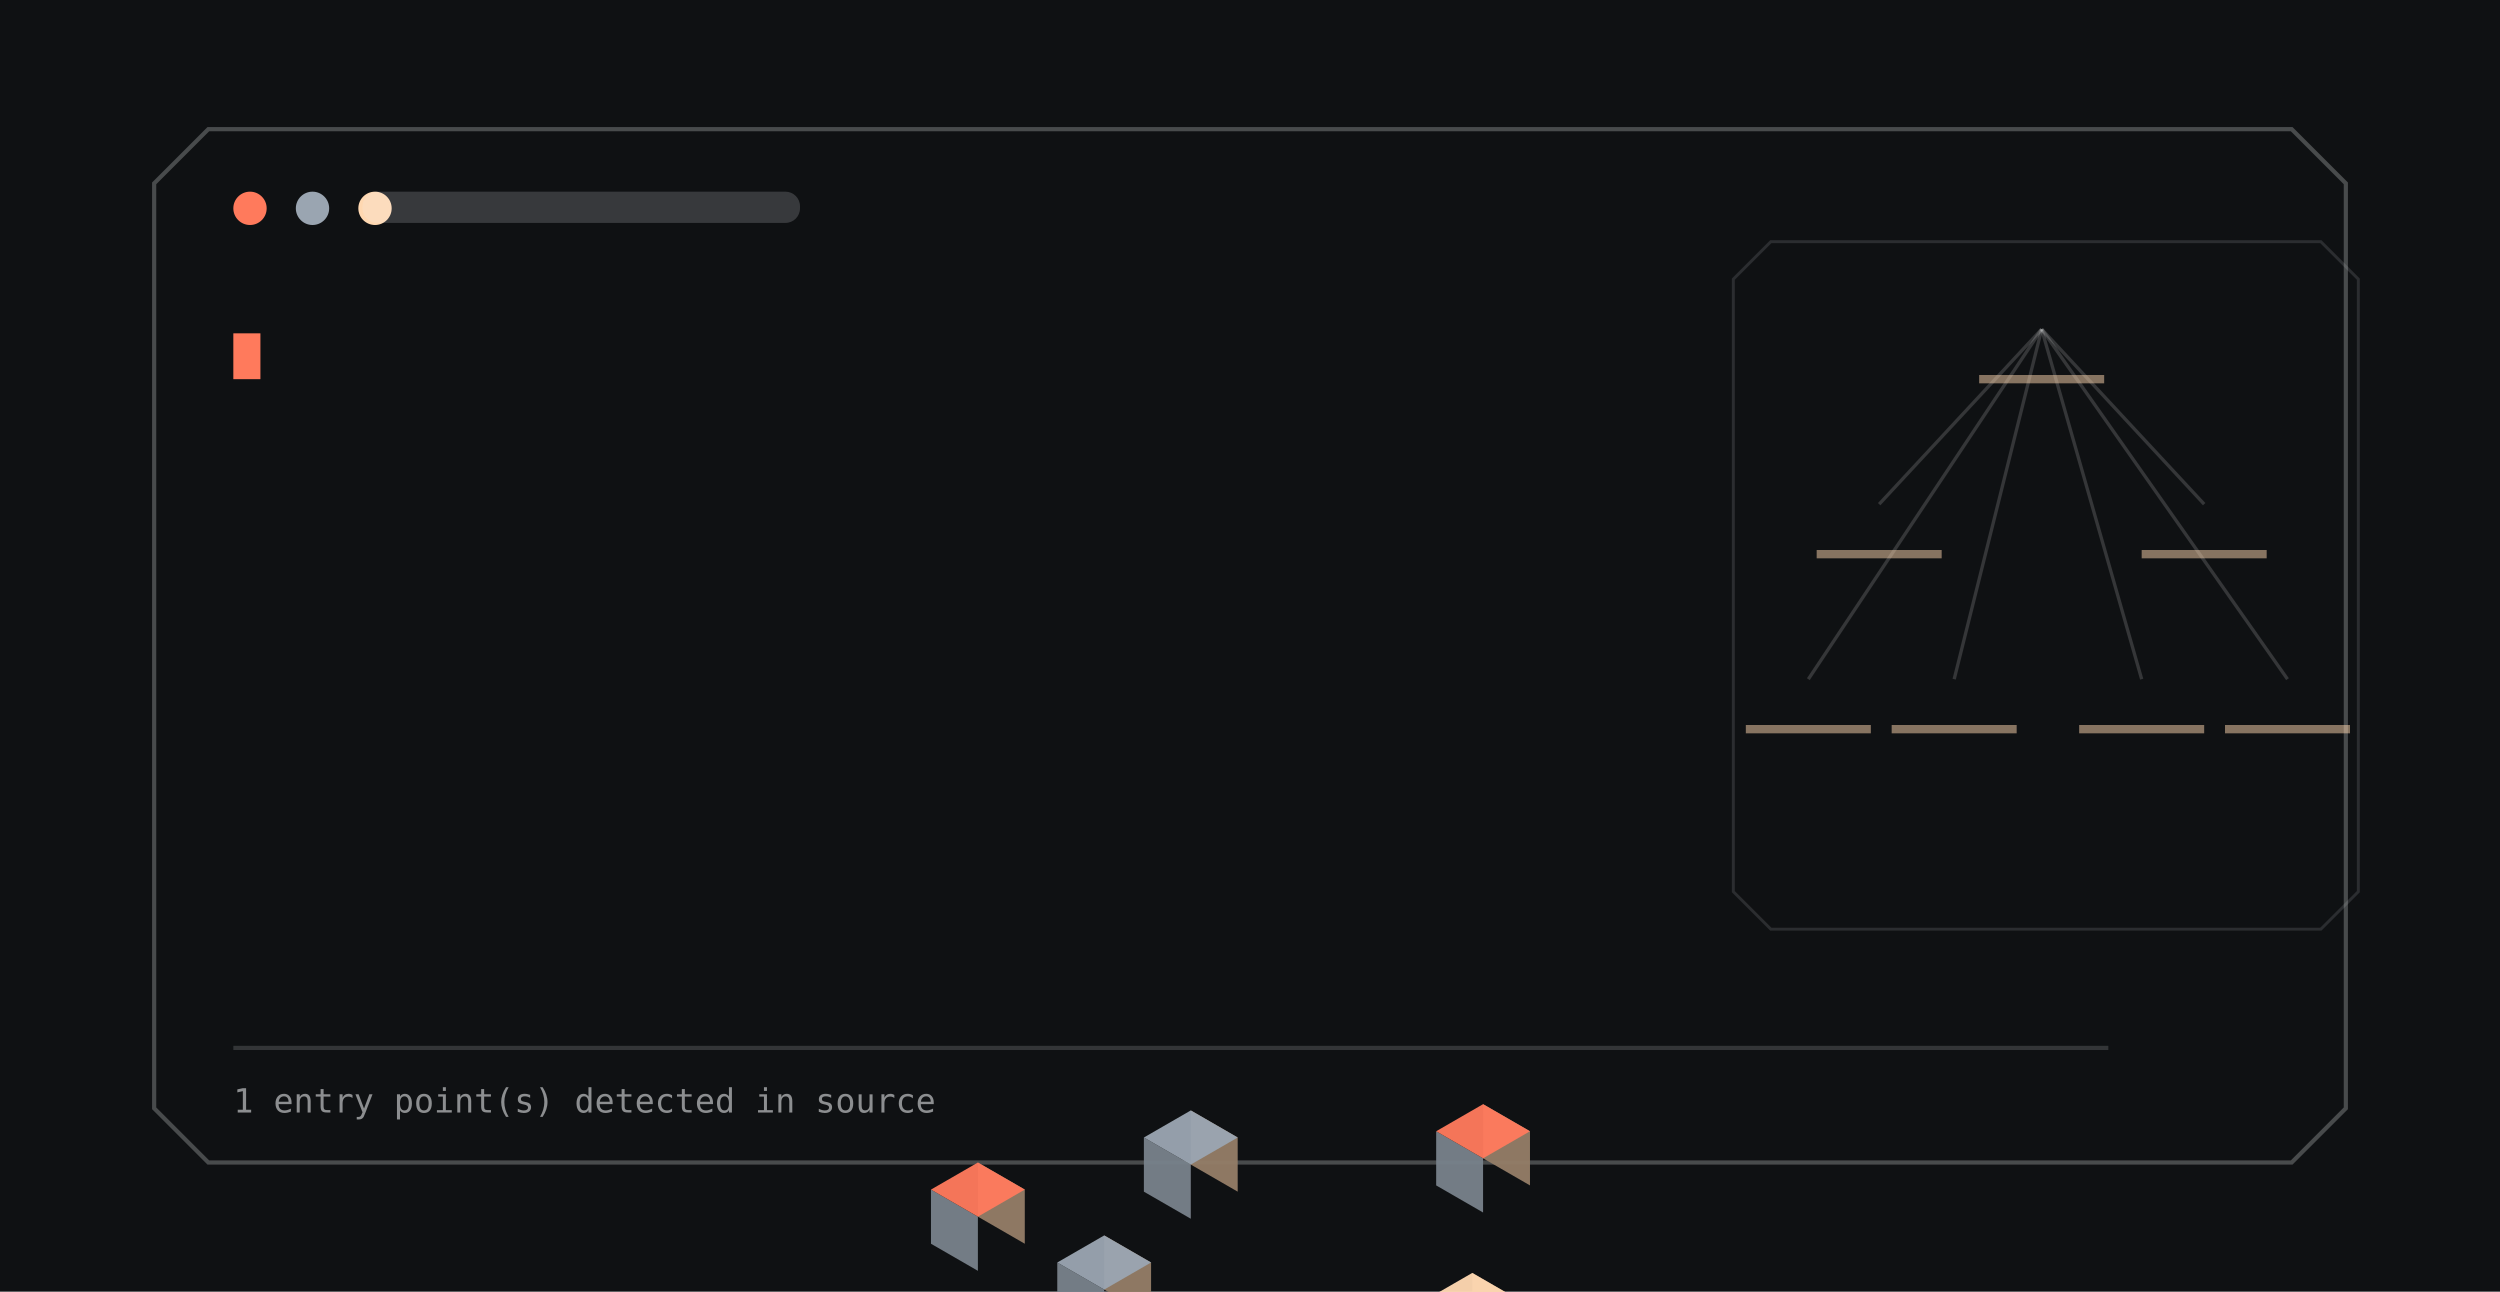
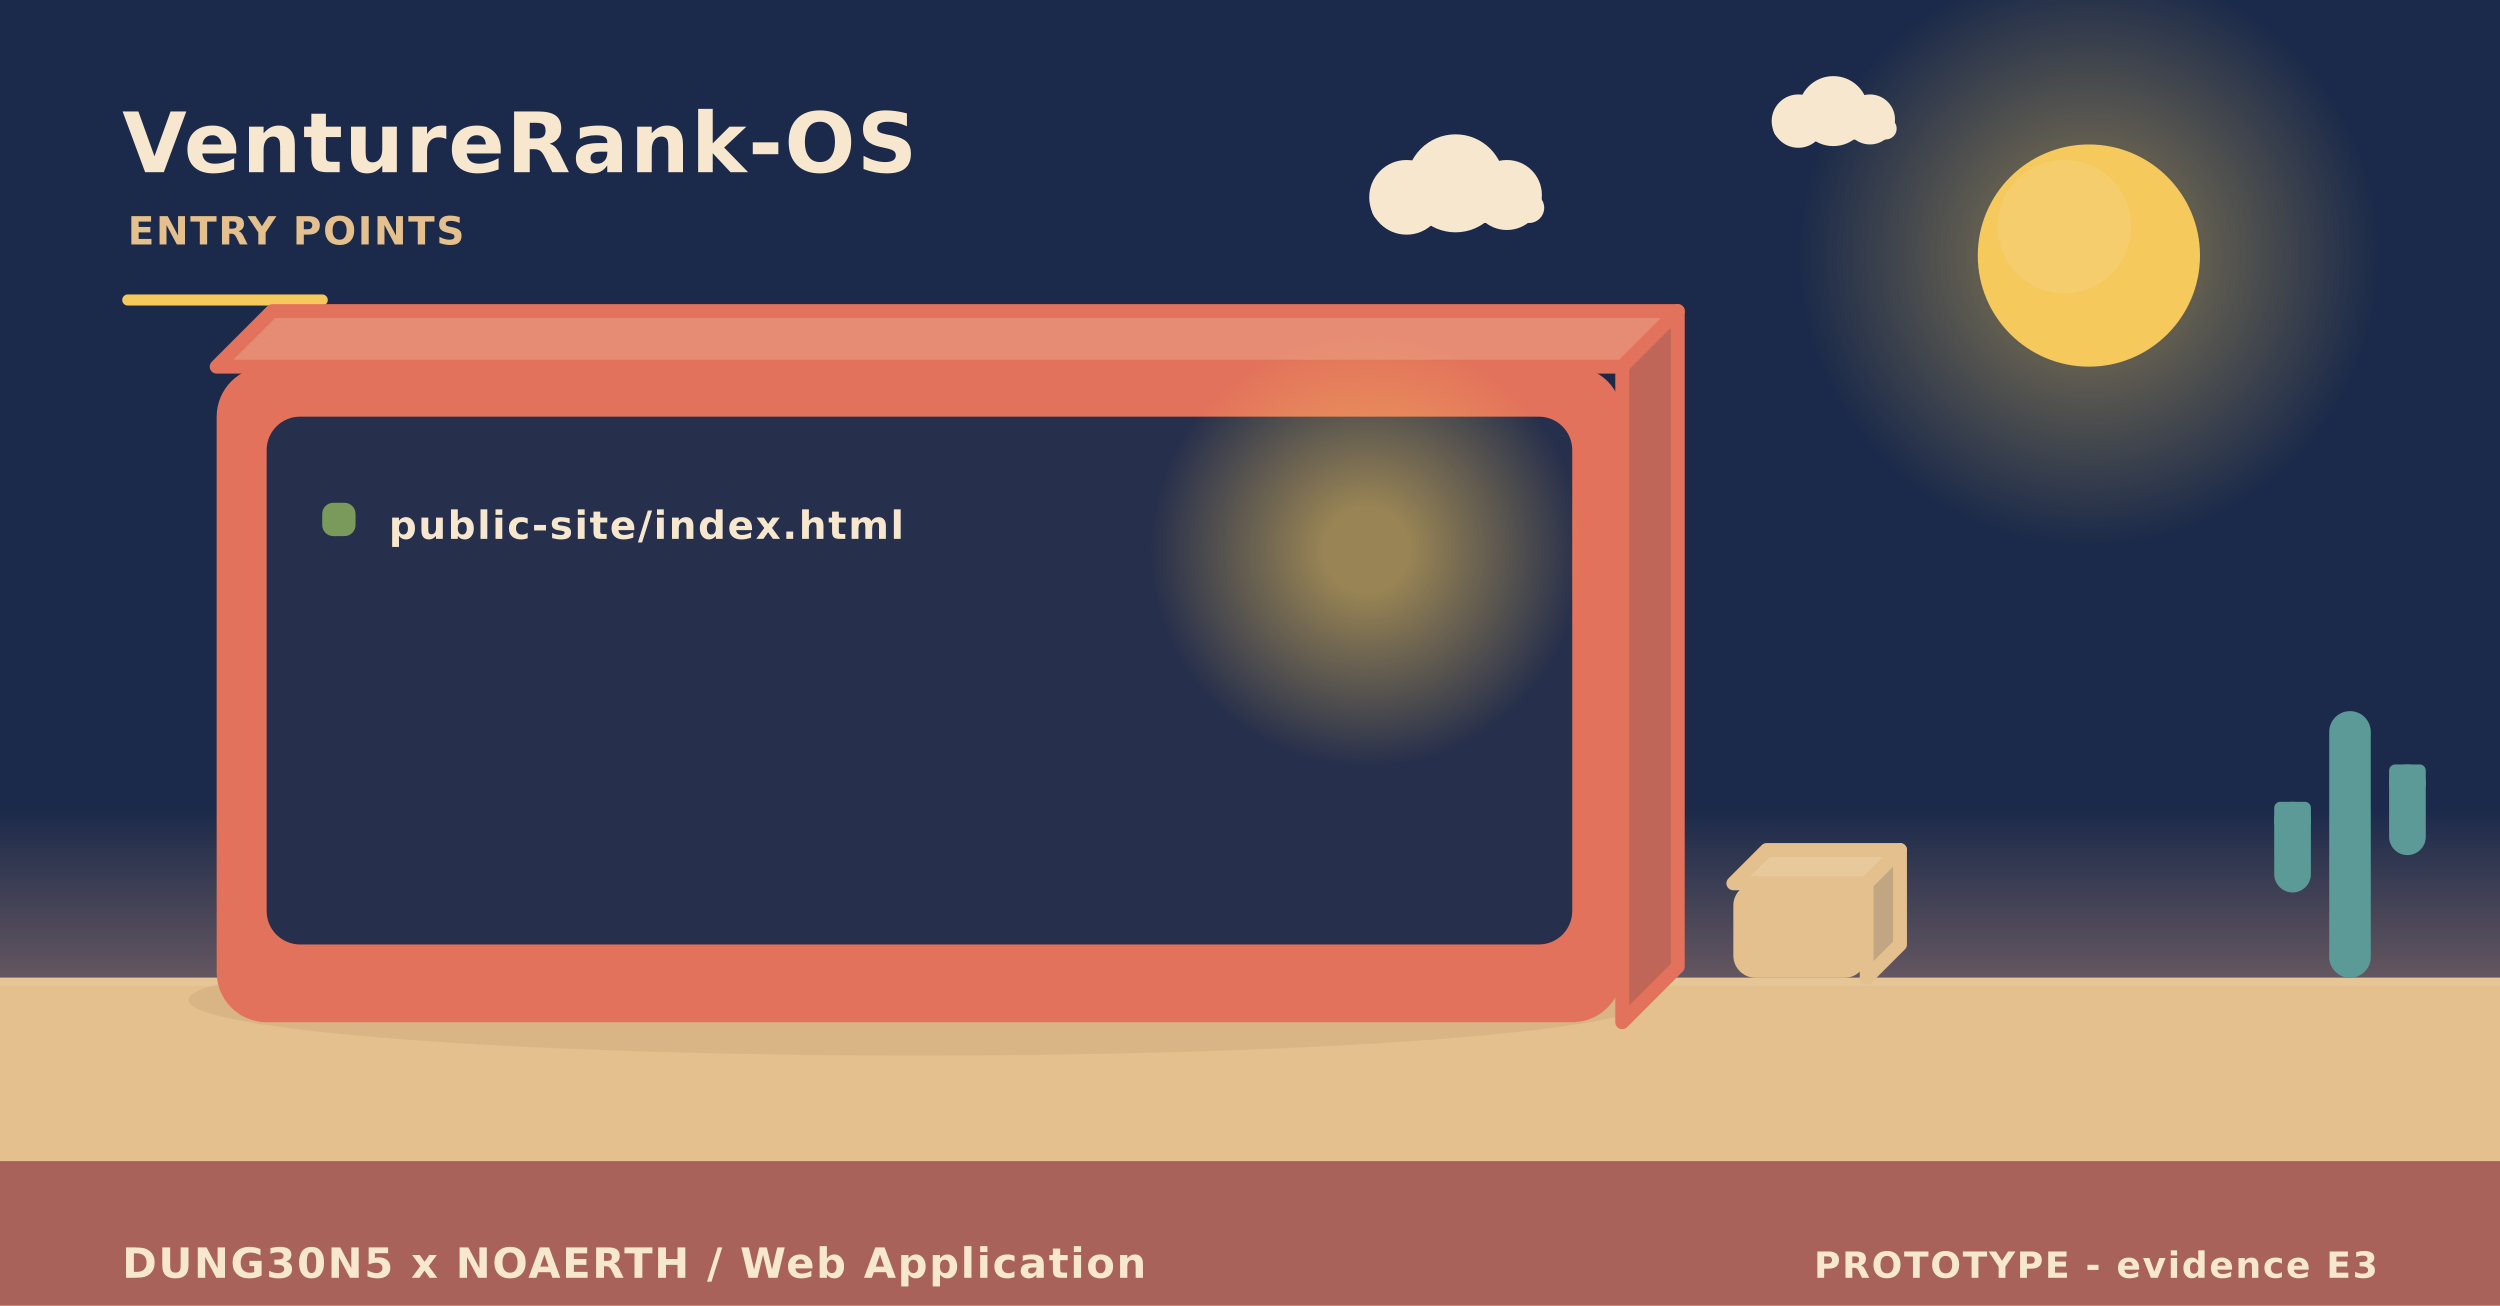
- <svg xmlns="http://www.w3.org/2000/svg" viewBox="0 0 1200 620" width="1200" height="620" role="img" aria-label="VentureRank-OS command surface">
-   <rect width="1200" height="620" fill="#0f1113" />
-   <defs>
-     <linearGradient id="gt" x1="0" y1="0" x2="1" y2="1">
-       <stop offset="0%" stop-color="#ff7a5c" />
-       <stop offset="100%" stop-color="#9aa5b1" />
-     </linearGradient>
-   </defs>
-   <path d="M100.00,62.00 H1100.00 L1126.00,88.00 V532.00 L1100.00,558.00 H100.00 L74.00,532.00 V88.00 Z" fill="none" stroke="rgba(241,243,245,0.300)" stroke-width="2.00" opacity="0.85" />
-   <circle cx="120.00" cy="100.00" r="8.00" fill="#ff7a5c" opacity="1.00" />
-   <circle cx="150.00" cy="100.00" r="8.00" fill="#9aa5b1" opacity="1.00" />
-   <circle cx="180.00" cy="100.00" r="8.00" fill="#ffd8b1" opacity="1.00" />
-   <rect x="174.00" y="92.00" width="210.00" height="15.00" rx="7.00" fill="rgba(241,243,245,0.180)" opacity="1.00" />
-   <text x="112" y="148" font-family="ui-monospace,SFMono-Regular,Menlo,monospace" font-size="21" fill="rgba(241,243,245,0.800)" opacity="0">public-site/index.html<animate attributeName="opacity" values="0;1;1;0" dur="1.5s" begin="0.0s" repeatCount="indefinite" />
-   </text>
-   <rect x="112" y="160" width="13" height="22" fill="#ff7a5c">
-     <animate attributeName="opacity" values="1;0;1" dur="1.05s" begin="0s" repeatCount="indefinite" />
-   </rect>
-   <path d="M850.00,116.00 H1114.00 L1132.00,134.00 V428.00 L1114.00,446.00 H850.00 L832.00,428.00 V134.00 Z" fill="none" stroke="rgba(241,243,245,0.180)" stroke-width="1.40" opacity="0.70" />
-   <line x1="980.00" y1="158.00" x2="902.00" y2="242.00" stroke="rgba(241,243,245,0.300)" stroke-width="1.60" opacity="0.55" />
-   <line x1="980.00" y1="158.00" x2="1058.00" y2="242.00" stroke="rgba(241,243,245,0.300)" stroke-width="1.60" opacity="0.55" />
-   <line x1="980.00" y1="158.00" x2="868.00" y2="326.00" stroke="rgba(241,243,245,0.300)" stroke-width="1.60" opacity="0.55" />
-   <line x1="980.00" y1="158.00" x2="938.00" y2="326.00" stroke="rgba(241,243,245,0.300)" stroke-width="1.60" opacity="0.55" />
-   <line x1="980.00" y1="158.00" x2="1028.00" y2="326.00" stroke="rgba(241,243,245,0.300)" stroke-width="1.60" opacity="0.55" />
-   <line x1="980.00" y1="158.00" x2="1098.00" y2="326.00" stroke="rgba(241,243,245,0.300)" stroke-width="1.60" opacity="0.55" />
-   <polygon points="711.87,556.00 734.39,569.00 734.39,543.00 711.87,530.00" fill="#947d67" opacity="0.95" />
-   <polygon points="689.36,569.00 711.87,582.00 711.87,556.00 689.36,543.00" fill="#78818a" opacity="0.95" />
-   <polygon points="711.87,530.00 734.39,543.00 711.87,556.00 689.36,543.00" fill="#ff7a5c" opacity="0.95" />
+ <svg xmlns="http://www.w3.org/2000/svg" width="900" height="470" viewBox="0 0 900 470" role="img" aria-label="VentureRank-OS - how it is operated">
+   <linearGradient id="skyt" x1="0" y1="0" x2="0" y2="1">
+     <stop offset="0" stop-color="#1b2a4a" />
+     <stop offset="0.62" stop-color="#1b2a4a" />
+     <stop offset="1" stop-color="#f3ad8a" />
+   </linearGradient>
+   <rect width="900" height="470" fill="url(#skyt)" />
+   <radialGradient id="sunt">
+     <stop offset="0.35" stop-color="#f5c95c" stop-opacity="0.34" />
+     <stop offset="1" stop-color="#f5c95c" stop-opacity="0" />
+   </radialGradient>
+   <circle cx="752" cy="92" r="104" fill="url(#sunt)" />
+   <circle cx="752" cy="92" r="40" fill="#f5c95c" />
+   <circle cx="743.2" cy="81.6" r="24" fill="#f5d27e" opacity="0.5" />
  <g>
-     <rect x="950.00" y="180.00" width="60.00" height="4.00" rx="0.00" fill="rgba(255,216,177,0.500)" opacity="1.00" />
-     <animate attributeName="opacity" values="0.25;1.0;0.25" dur="12.55s" begin="0.0s" repeatCount="indefinite" />
+     <circle cx="524" cy="66" r="17.64" fill="#f6e7ce" />
+     <circle cx="506.36" cy="71.04" r="13.44" fill="#f6e7ce" />
+     <circle cx="542.48" cy="70.2" r="12.6" fill="#f6e7ce" />
+     <rect x="493.76" y="69.36" width="62.16" height="10.92" rx="5.46" fill="#f6e7ce" />
+     <animateTransform attributeName="transform" type="translate" values="0 0;24 0;0 0" dur="36s" begin="0s" repeatCount="indefinite" />
  </g>
-   <polygon points="571.58,559.00 594.09,572.00 594.09,546.00 571.58,533.00" fill="#947d67" opacity="0.95" />
-   <polygon points="549.06,572.00 571.58,585.00 571.58,559.00 549.06,546.00" fill="#78818a" opacity="0.95" />
-   <polygon points="571.58,533.00 594.09,546.00 571.58,559.00 549.06,546.00" fill="#9aa5b1" opacity="0.95" />
  <g>
-     <rect x="872.00" y="264.00" width="60.00" height="4.00" rx="0.00" fill="rgba(255,216,177,0.500)" opacity="1.00" />
-     <animate attributeName="opacity" values="0.25;1.0;0.25" dur="12.55s" begin="0.4s" repeatCount="indefinite" />
+     <circle cx="660" cy="40" r="12.6" fill="#f6e7ce" />
+     <circle cx="647.4" cy="43.6" r="9.6" fill="#f6e7ce" />
+     <circle cx="673.2" cy="43" r="9" fill="#f6e7ce" />
+     <rect x="638.4" y="42.4" width="44.4" height="7.8" rx="3.9" fill="#f6e7ce" />
+     <animateTransform attributeName="transform" type="translate" values="0 0;-18 0;0 0" dur="46s" begin="3s" repeatCount="indefinite" />
  </g>
-   <polygon points="706.68,637.00 729.19,650.00 729.19,624.00 706.68,611.00" fill="#947d67" opacity="0.95" />
-   <polygon points="684.16,650.00 706.68,663.00 706.68,637.00 684.16,624.00" fill="#78818a" opacity="0.95" />
-   <polygon points="706.68,611.00 729.19,624.00 706.68,637.00 684.16,624.00" fill="#ffd8b1" opacity="0.95" />
+   <rect x="0" y="352" width="900" height="118" fill="#e3c08d" />
+   <rect x="0" y="352" width="900" height="3" fill="#e6c596" />
+   <text x="44" y="62" font-family="Verdana,DejaVu Sans,sans-serif" font-size="30" font-weight="700" letter-spacing="0.6" fill="#f6e7ce" text-anchor="start">VentureRank-OS</text>
+   <text x="46" y="88" font-family="Verdana,DejaVu Sans,sans-serif" font-size="14" font-weight="700" letter-spacing="0.6" fill="#e3c08d" text-anchor="start">ENTRY POINTS</text>
+   <rect x="44" y="106" width="74" height="4" rx="2" fill="#f5c95c" />
+   <ellipse cx="331" cy="360" rx="263.2" ry="20" fill="rgba(138,90,68,0.11)" />
+   <path d="M78,132 L584,132 L604,112 L98,112 Z" fill="#e68c74" stroke="#e2725b" stroke-width="5" stroke-linejoin="round" />
+   <path d="M584,132 L604,112 L604,348 L584,368 Z" fill="#c06658" stroke="#e2725b" stroke-width="5" stroke-linejoin="round" />
+   <rect x="78" y="132" width="506" height="236" rx="18" fill="#e2725b" />
+   <rect x="96" y="150" width="470" height="190" rx="12" fill="#1b2a4a" opacity="0.94" />
+   <radialGradient id="lamp76472">
+     <stop offset="0.2" stop-color="#f5c95c" stop-opacity="0.55" />
+     <stop offset="1" stop-color="#f5c95c" stop-opacity="0" />
+   </radialGradient>
+   <circle cx="492" cy="198" r="78" fill="url(#lamp76472)" />
+   <rect x="116" y="181" width="12" height="12" rx="4" fill="#7a9a5c" />
  <g>
-     <rect x="1028.00" y="264.00" width="60.00" height="4.00" rx="0.00" fill="rgba(255,216,177,0.500)" opacity="1.00" />
-     <animate attributeName="opacity" values="0.25;1.0;0.25" dur="12.55s" begin="0.8s" repeatCount="indefinite" />
+     <text x="140" y="194" font-family="Verdana,DejaVu Sans,sans-serif" font-size="14" font-weight="700" letter-spacing="0.6" fill="#f6e7ce" text-anchor="start">public-site/index.html</text>
+     <animateTransform attributeName="transform" type="translate" values="0 10;0 0" dur="0.7s" begin="0.4s" fill="freeze" />
  </g>
-   <polygon points="469.39,584.00 491.90,597.00 491.90,571.00 469.39,558.00" fill="#947d67" opacity="0.95" />
-   <polygon points="446.87,597.00 469.39,610.00 469.39,584.00 446.87,571.00" fill="#78818a" opacity="0.95" />
-   <polygon points="469.39,558.00 491.90,571.00 469.39,584.00 446.87,571.00" fill="#ff7a5c" opacity="0.95" />
-   <g>
-     <rect x="838.00" y="348.00" width="60.00" height="4.00" rx="0.00" fill="rgba(255,216,177,0.500)" opacity="1.00" />
-     <animate attributeName="opacity" values="0.25;1.0;0.25" dur="12.55s" begin="1.2s" repeatCount="indefinite" />
-   </g>
-   <polygon points="530.01,619.00 552.52,632.00 552.52,606.00 530.01,593.00" fill="#947d67" opacity="0.95" />
-   <polygon points="507.49,632.00 530.01,645.00 530.01,619.00 507.49,606.00" fill="#78818a" opacity="0.95" />
-   <polygon points="530.01,593.00 552.52,606.00 530.01,619.00 507.49,606.00" fill="#9aa5b1" opacity="0.95" />
-   <g>
-     <rect x="908.00" y="348.00" width="60.00" height="4.00" rx="0.00" fill="rgba(255,216,177,0.500)" opacity="1.00" />
-     <animate attributeName="opacity" values="0.25;1.0;0.25" dur="12.55s" begin="1.6s" repeatCount="indefinite" />
-   </g>
-   <polygon points="607.95,664.00 630.47,677.00 630.47,651.00 607.95,638.00" fill="#947d67" opacity="0.95" />
-   <polygon points="585.43,677.00 607.95,690.00 607.95,664.00 585.43,651.00" fill="#78818a" opacity="0.95" />
-   <polygon points="607.95,638.00 630.47,651.00 607.95,664.00 585.43,651.00" fill="#ffd8b1" opacity="0.95" />
-   <g>
-     <rect x="998.00" y="348.00" width="60.00" height="4.00" rx="0.00" fill="rgba(255,216,177,0.500)" opacity="1.00" />
-     <animate attributeName="opacity" values="0.25;1.0;0.25" dur="12.55s" begin="2.0s" repeatCount="indefinite" />
-   </g>
-   <polygon points="668.57,699.00 691.09,712.00 691.09,686.00 668.57,673.00" fill="#947d67" opacity="0.95" />
-   <polygon points="646.05,712.00 668.57,725.00 668.57,699.00 646.05,686.00" fill="#78818a" opacity="0.95" />
-   <polygon points="668.57,673.00 691.09,686.00 668.57,699.00 646.05,686.00" fill="#ff7a5c" opacity="0.95" />
-   <g>
-     <rect x="1068.00" y="348.00" width="60.00" height="4.00" rx="0.00" fill="rgba(255,216,177,0.500)" opacity="1.00" />
-     <animate attributeName="opacity" values="0.25;1.0;0.25" dur="12.55s" begin="2.4s" repeatCount="indefinite" />
-   </g>
-   <rect x="112.00" y="502.00" width="900.00" height="2.00" rx="0.00" fill="rgba(241,243,245,0.160)" opacity="1.00" />
-   <text x="112" y="534" font-family="ui-monospace,Menlo,monospace" font-size="16" fill="rgba(241,243,245,0.550)">1 entry point(s) detected in source</text>
+   <path d="M624,318 L672,318 L684,306 L636,306 Z" fill="#e7c99b" stroke="#e3c08d" stroke-width="5" stroke-linejoin="round" />
+   <path d="M672,318 L684,306 L684,340 L672,352 Z" fill="#c1a682" stroke="#e3c08d" stroke-width="5" stroke-linejoin="round" />
+   <rect x="624" y="318" width="48" height="34" rx="8" fill="#e3c08d" />
+   <rect x="838.52" y="256" width="14.96" height="96" rx="7.48" fill="#5b9a97" />
+   <rect x="818.72" y="288.64" width="13.2" height="32.64" rx="6.6" fill="#5b9a97" />
+   <rect x="818.72" y="288.64" width="13.2" height="9.6" rx="2.2" fill="#5b9a97" />
+   <rect x="860.08" y="275.2" width="13.2" height="32.64" rx="6.6" fill="#5b9a97" />
+   <rect x="860.08" y="275.2" width="13.2" height="9.6" rx="2.2" fill="#5b9a97" />
+   <rect x="0" y="418" width="900" height="52" rx="0" fill="#a65c56" opacity="0.94" />
+   <text x="44" y="460" font-family="Verdana,DejaVu Sans,sans-serif" font-size="15" font-weight="700" letter-spacing="0.6" fill="#f6e7ce" text-anchor="start">DUNG30N5 x NOAERTH  /  Web Application</text>
+   <text x="856" y="460" font-family="Verdana,DejaVu Sans,sans-serif" font-size="13" font-weight="700" letter-spacing="0.6" fill="#f6e7ce" text-anchor="end">PROTOTYPE  -  evidence E3</text>
</svg>
